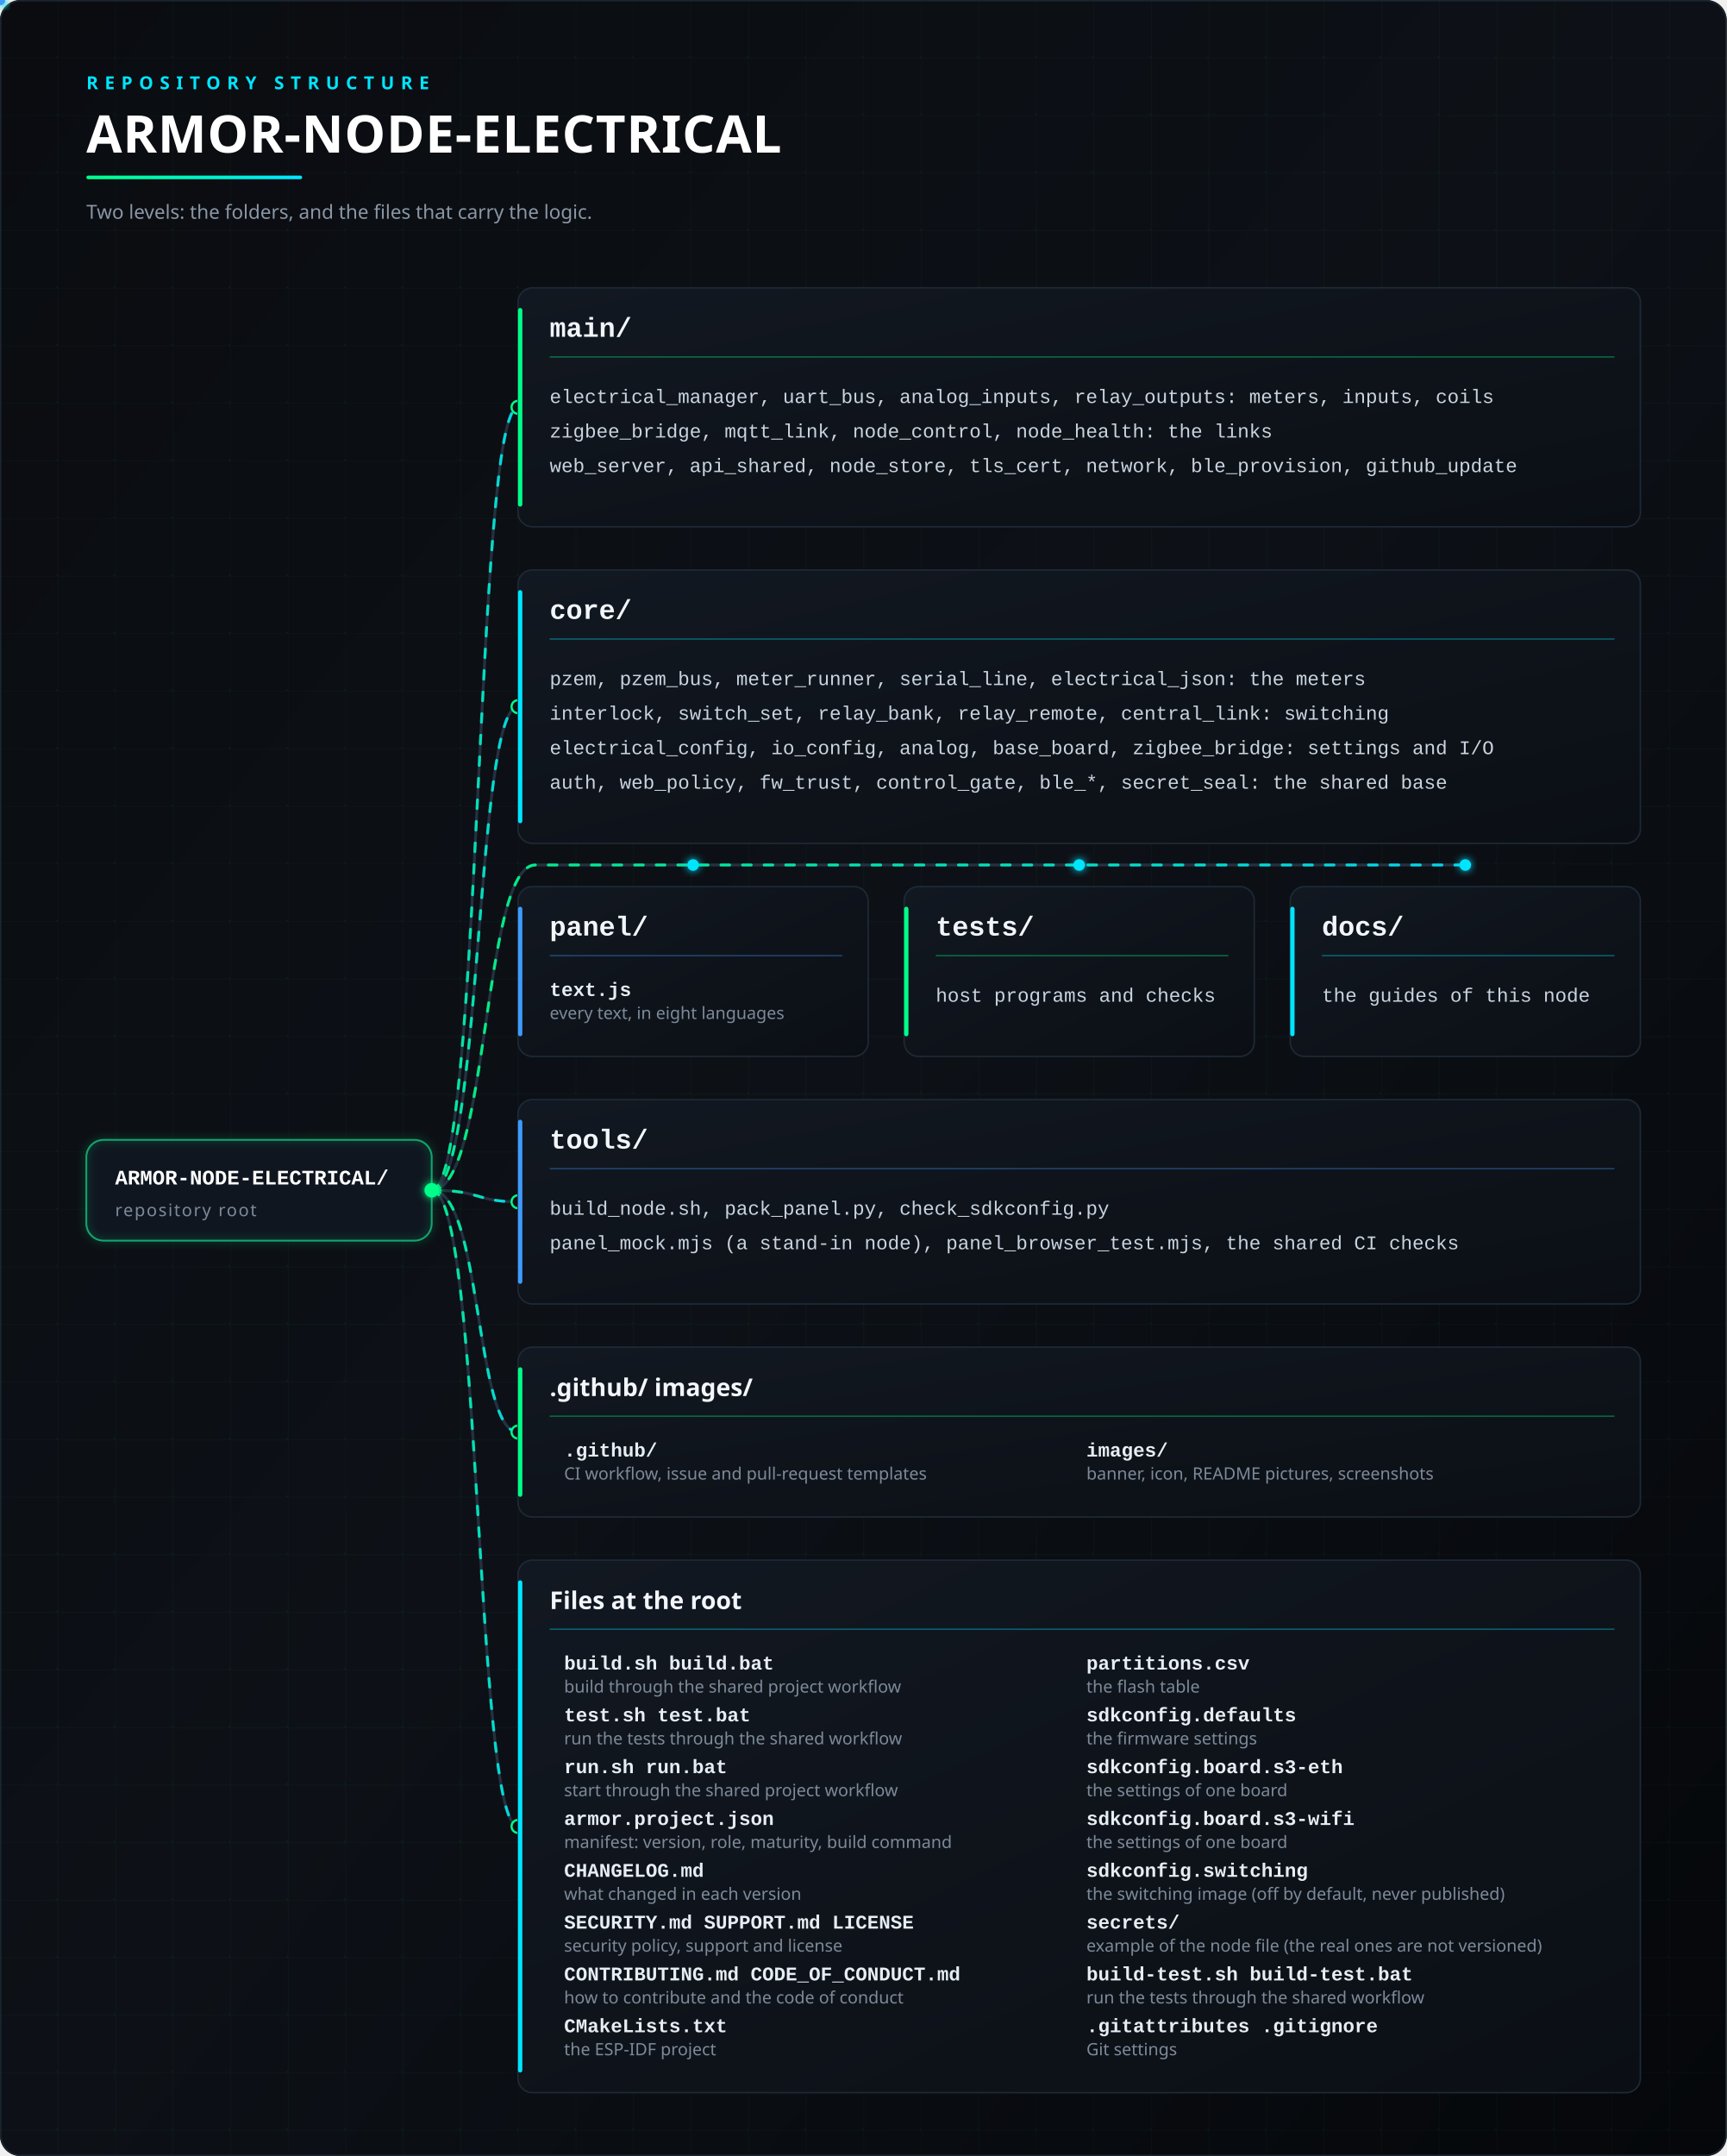
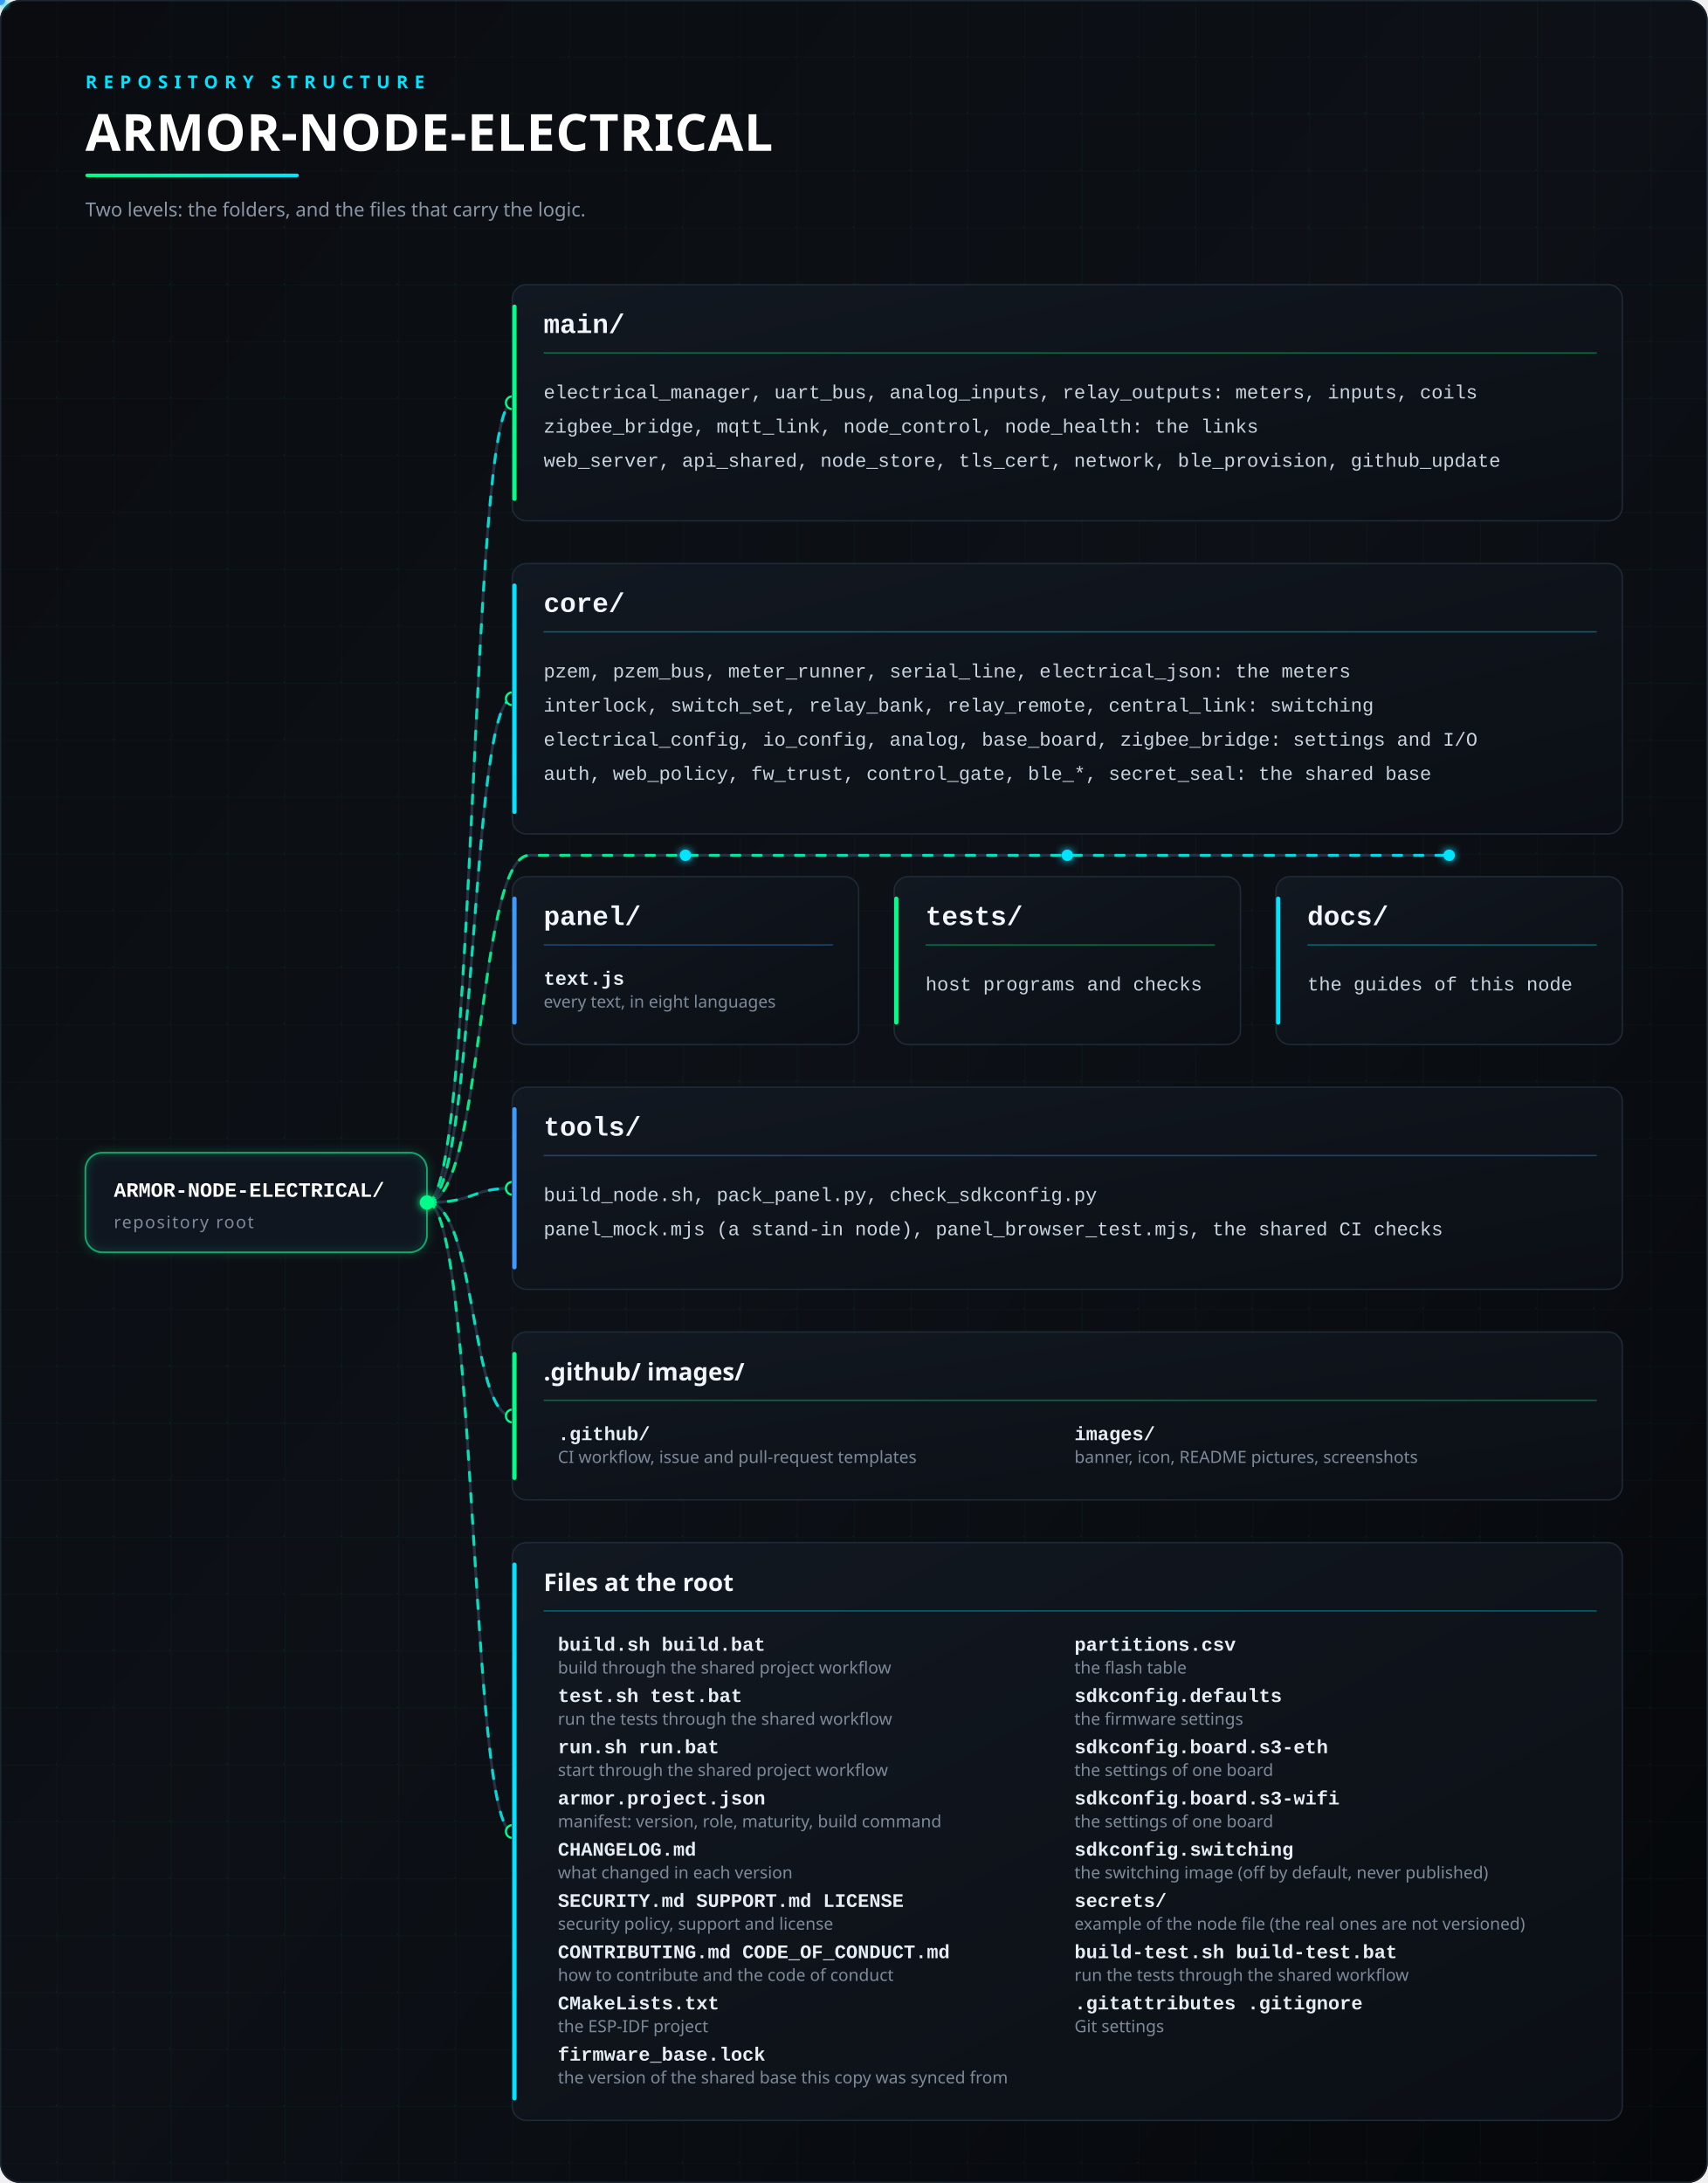
- <svg xmlns="http://www.w3.org/2000/svg" viewBox="0 0 1200 1498" width="100%" role="img" aria-labelledby="t d">
+ <svg xmlns="http://www.w3.org/2000/svg" viewBox="0 0 1200 1534" width="100%" role="img" aria-labelledby="t d">
  <defs>
    <linearGradient id="bg" x1="0" y1="0" x2="1" y2="1">
      <stop offset="0" stop-color="#0A0C10" />
      <stop offset="0.5" stop-color="#0D1117" />
      <stop offset="1" stop-color="#05070A" />
    </linearGradient>
    <linearGradient id="card" x1="0" y1="0" x2="1" y2="1">
      <stop offset="0" stop-color="#121821" />
      <stop offset="1" stop-color="#0B0F15" />
    </linearGradient>
    <linearGradient id="line" x1="0" y1="0" x2="1" y2="0">
      <stop offset="0" stop-color="#00FF88" />
      <stop offset="1" stop-color="#00E5FF" />
    </linearGradient>
    <filter id="glow" x="-50%" y="-50%" width="200%" height="200%">
      <feGaussianBlur stdDeviation="3" result="b" />
      <feMerge>
        <feMergeNode in="b" />
        <feMergeNode in="SourceGraphic" />
      </feMerge>
    </filter>
    <pattern id="grid" width="40" height="40" patternUnits="userSpaceOnUse">
      <path d="M40 0H0V40" fill="none" stroke="#00FF88" stroke-opacity="0.035" />
      <circle cx="40" cy="40" r="1" fill="#00FF88" fill-opacity="0.09" />
    </pattern>
  </defs>
-   <rect width="1200" height="1498" rx="14" fill="url(#bg)" />
-   <rect width="1200" height="1498" rx="14" fill="url(#grid)" />
-   <rect x="0.5" y="0.5" width="1199" height="1497" rx="14" fill="none" stroke="#1B2530" />
+   <rect width="1200" height="1534" rx="14" fill="url(#bg)" />
+   <rect width="1200" height="1534" rx="14" fill="url(#grid)" />
+   <rect x="0.5" y="0.5" width="1199" height="1533" rx="14" fill="none" stroke="#1B2530" />
  <text x="60" y="62" font-family="'Segoe UI','Noto Sans','Noto Sans CJK SC','Microsoft YaHei','Yu Gothic','Helvetica Neue',Helvetica,Arial,sans-serif" font-size="12.5" font-weight="600" fill="#00E5FF" text-anchor="start" letter-spacing="4.5">REPOSITORY STRUCTURE</text>
  <text x="60" y="106" font-family="'Segoe UI','Noto Sans','Noto Sans CJK SC','Microsoft YaHei','Yu Gothic','Helvetica Neue',Helvetica,Arial,sans-serif" font-size="36" font-weight="700" fill="#FFFFFF" text-anchor="start" letter-spacing="0.5">ARMOR-NODE-ELECTRICAL</text>
  <rect x="60" y="122" width="150" height="2.5" rx="1.25" fill="url(#line)">
    <animate attributeName="width" values="40;150;150" keyTimes="0;0.4;1" dur="3s" repeatCount="indefinite" />
  </rect>
  <text x="60" y="152" font-family="'Segoe UI','Noto Sans','Noto Sans CJK SC','Microsoft YaHei','Yu Gothic','Helvetica Neue',Helvetica,Arial,sans-serif" font-size="13.5" font-weight="400" fill="#8A97A6" text-anchor="start">Two levels: the folders, and the files that carry the logic.</text>
-   <path id="c0" d="M300,827 C335,827 330,283 360,283" fill="none" stroke="#243140" stroke-width="2" />
-   <path d="M300,827 C335,827 330,283 360,283" fill="none" stroke="url(#line)" stroke-width="2" stroke-linecap="round" stroke-dasharray="6 9" opacity="0.9">
+   <path id="c0" d="M300,845 C335,845 330,283 360,283" fill="none" stroke="#243140" stroke-width="2" />
+   <path d="M300,845 C335,845 330,283 360,283" fill="none" stroke="url(#line)" stroke-width="2" stroke-linecap="round" stroke-dasharray="6 9" opacity="0.9">
    <animate attributeName="stroke-dashoffset" from="0" to="-30" dur="1.6s" repeatCount="indefinite" />
  </path>
  <circle cx="360" cy="283" r="4.5" fill="#0D1117" stroke="#00FF88" stroke-width="1.5" />
-   <path id="c1" d="M300,827 C335,827 330,491 360,491" fill="none" stroke="#243140" stroke-width="2" />
-   <path d="M300,827 C335,827 330,491 360,491" fill="none" stroke="url(#line)" stroke-width="2" stroke-linecap="round" stroke-dasharray="6 9" opacity="0.9">
+   <path id="c1" d="M300,845 C335,845 330,491 360,491" fill="none" stroke="#243140" stroke-width="2" />
+   <path d="M300,845 C335,845 330,491 360,491" fill="none" stroke="url(#line)" stroke-width="2" stroke-linecap="round" stroke-dasharray="6 9" opacity="0.9">
    <animate attributeName="stroke-dashoffset" from="0" to="-30" dur="1.6s" repeatCount="indefinite" />
  </path>
  <circle cx="360" cy="491" r="4.5" fill="#0D1117" stroke="#00FF88" stroke-width="1.5" />
-   <path id="c2" d="M300,827 C340,827 335,601 372,601 H1018.33" fill="none" stroke="#243140" stroke-width="2" />
-   <path d="M300,827 C340,827 335,601 372,601 H1018.33" fill="none" stroke="url(#line)" stroke-width="2" stroke-linecap="round" stroke-dasharray="6 9" opacity="0.9">
+   <path id="c2" d="M300,845 C340,845 335,601 372,601 H1018.33" fill="none" stroke="#243140" stroke-width="2" />
+   <path d="M300,845 C340,845 335,601 372,601 H1018.33" fill="none" stroke="url(#line)" stroke-width="2" stroke-linecap="round" stroke-dasharray="6 9" opacity="0.9">
    <animate attributeName="stroke-dashoffset" from="0" to="-30" dur="1.6s" repeatCount="indefinite" />
  </path>
  <path d="M481.667,601 V616" stroke="url(#line)" stroke-width="2" fill="none" />
  <circle cx="481.667" cy="601" r="4" fill="#00E5FF" filter="url(#glow)" />
  <path d="M750,601 V616" stroke="url(#line)" stroke-width="2" fill="none" />
  <circle cx="750" cy="601" r="4" fill="#00E5FF" filter="url(#glow)" />
  <path d="M1018.33,601 V616" stroke="url(#line)" stroke-width="2" fill="none" />
  <circle cx="1018.33" cy="601" r="4" fill="#00E5FF" filter="url(#glow)" />
-   <path id="c3" d="M300,827 C335,827 330,835 360,835" fill="none" stroke="#243140" stroke-width="2" />
-   <path d="M300,827 C335,827 330,835 360,835" fill="none" stroke="url(#line)" stroke-width="2" stroke-linecap="round" stroke-dasharray="6 9" opacity="0.9">
+   <path id="c3" d="M300,845 C335,845 330,835 360,835" fill="none" stroke="#243140" stroke-width="2" />
+   <path d="M300,845 C335,845 330,835 360,835" fill="none" stroke="url(#line)" stroke-width="2" stroke-linecap="round" stroke-dasharray="6 9" opacity="0.9">
    <animate attributeName="stroke-dashoffset" from="0" to="-30" dur="1.6s" repeatCount="indefinite" />
  </path>
  <circle cx="360" cy="835" r="4.5" fill="#0D1117" stroke="#00FF88" stroke-width="1.5" />
-   <path id="c4" d="M300,827 C335,827 330,995 360,995" fill="none" stroke="#243140" stroke-width="2" />
-   <path d="M300,827 C335,827 330,995 360,995" fill="none" stroke="url(#line)" stroke-width="2" stroke-linecap="round" stroke-dasharray="6 9" opacity="0.9">
+   <path id="c4" d="M300,845 C335,845 330,995 360,995" fill="none" stroke="#243140" stroke-width="2" />
+   <path d="M300,845 C335,845 330,995 360,995" fill="none" stroke="url(#line)" stroke-width="2" stroke-linecap="round" stroke-dasharray="6 9" opacity="0.9">
    <animate attributeName="stroke-dashoffset" from="0" to="-30" dur="1.6s" repeatCount="indefinite" />
  </path>
  <circle cx="360" cy="995" r="4.5" fill="#0D1117" stroke="#00FF88" stroke-width="1.5" />
-   <path id="c5" d="M300,827 C335,827 330,1269 360,1269" fill="none" stroke="#243140" stroke-width="2" />
-   <path d="M300,827 C335,827 330,1269 360,1269" fill="none" stroke="url(#line)" stroke-width="2" stroke-linecap="round" stroke-dasharray="6 9" opacity="0.9">
-     <animate attributeName="stroke-dashoffset" from="0" to="-30" dur="1.6s" repeatCount="indefinite" />
-   </path>
-   <circle cx="360" cy="1269" r="4.5" fill="#0D1117" stroke="#00FF88" stroke-width="1.5" />
+   <path id="c5" d="M300,845 C335,845 330,1287 360,1287" fill="none" stroke="#243140" stroke-width="2" />
+   <path d="M300,845 C335,845 330,1287 360,1287" fill="none" stroke="url(#line)" stroke-width="2" stroke-linecap="round" stroke-dasharray="6 9" opacity="0.9">
+     <animate attributeName="stroke-dashoffset" from="0" to="-30" dur="1.6s" repeatCount="indefinite" />
+   </path>
+   <circle cx="360" cy="1287" r="4.5" fill="#0D1117" stroke="#00FF88" stroke-width="1.5" />
  <circle r="3.5" fill="#00FF88" filter="url(#glow)">
    <animateMotion dur="3.4s" repeatCount="indefinite">
      <mpath href="#c0" />
    </animateMotion>
  </circle>
  <circle r="3.5" fill="#00E5FF" filter="url(#glow)">
    <animateMotion dur="4.2s" repeatCount="indefinite">
      <mpath href="#c1" />
    </animateMotion>
  </circle>
  <circle r="3.5" fill="#3D9BFF" filter="url(#glow)">
    <animateMotion dur="5.0s" repeatCount="indefinite">
      <mpath href="#c2" />
    </animateMotion>
  </circle>
  <circle r="3.5" fill="#00FF88" filter="url(#glow)">
    <animateMotion dur="5.8s" repeatCount="indefinite">
      <mpath href="#c3" />
    </animateMotion>
  </circle>
  <circle r="3.5" fill="#00E5FF" filter="url(#glow)">
    <animateMotion dur="6.6s" repeatCount="indefinite">
      <mpath href="#c4" />
    </animateMotion>
  </circle>
  <circle r="3.5" fill="#3D9BFF" filter="url(#glow)">
    <animateMotion dur="7.4s" repeatCount="indefinite">
      <mpath href="#c5" />
    </animateMotion>
  </circle>
-   <rect x="60" y="792" width="240" height="70" rx="12" fill="#0F1620" stroke="#2A3A4C" stroke-width="1.2" />
-   <rect x="60" y="792" width="240" height="70" rx="12" fill="none" stroke="#00FF88" stroke-opacity="0.5" stroke-width="1.2" filter="url(#glow)">
+   <rect x="60" y="810" width="240" height="70" rx="12" fill="#0F1620" stroke="#2A3A4C" stroke-width="1.2" />
+   <rect x="60" y="810" width="240" height="70" rx="12" fill="none" stroke="#00FF88" stroke-opacity="0.5" stroke-width="1.2" filter="url(#glow)">
    <animate attributeName="stroke-opacity" values="0.15;0.6;0.15" dur="3.6s" repeatCount="indefinite" />
  </rect>
-   <text x="80" y="823" font-family="'JetBrains Mono','Cascadia Code','SFMono-Regular',Consolas,'Liberation Mono',monospace" font-size="14.4" font-weight="700" fill="#FFFFFF" text-anchor="start">ARMOR-NODE-ELECTRICAL/</text>
-   <text x="80" y="845" font-family="'Segoe UI','Noto Sans','Noto Sans CJK SC','Microsoft YaHei','Yu Gothic','Helvetica Neue',Helvetica,Arial,sans-serif" font-size="12" font-weight="400" fill="#7D8A99" text-anchor="start" letter-spacing="1">repository root</text>
-   <circle cx="300" cy="827" r="5" fill="#00FF88" filter="url(#glow)" />
+   <text x="80" y="841" font-family="'JetBrains Mono','Cascadia Code','SFMono-Regular',Consolas,'Liberation Mono',monospace" font-size="14.4" font-weight="700" fill="#FFFFFF" text-anchor="start">ARMOR-NODE-ELECTRICAL/</text>
+   <text x="80" y="863" font-family="'Segoe UI','Noto Sans','Noto Sans CJK SC','Microsoft YaHei','Yu Gothic','Helvetica Neue',Helvetica,Arial,sans-serif" font-size="12" font-weight="400" fill="#7D8A99" text-anchor="start" letter-spacing="1">repository root</text>
+   <circle cx="300" cy="845" r="5" fill="#00FF88" filter="url(#glow)" />
  <rect x="360" y="200" width="780" height="166" rx="10" fill="url(#card)" stroke="#1E2A36" stroke-width="1" />
  <rect x="360" y="214" width="3" height="138" rx="1.5" fill="#00FF88">
    <animate attributeName="opacity" values="0.55;1;0.55" dur="4s" begin="0s" repeatCount="indefinite" />
  </rect>
  <text x="382" y="234" font-family="'JetBrains Mono','Cascadia Code','SFMono-Regular',Consolas,'Liberation Mono',monospace" font-size="19" font-weight="700" fill="#F2F6FA" text-anchor="start">main/</text>
  <line x1="382" y1="248" x2="1122" y2="248" stroke="#00FF88" stroke-opacity="0.35" stroke-width="1" />
  <text x="382" y="280" font-family="'JetBrains Mono','Cascadia Code','SFMono-Regular',Consolas,'Liberation Mono',monospace" font-size="13.5" font-weight="400" fill="#C9D4DF" text-anchor="start">electrical_manager, uart_bus, analog_inputs, relay_outputs: meters, inputs, coils</text>
  <text x="382" y="304" font-family="'JetBrains Mono','Cascadia Code','SFMono-Regular',Consolas,'Liberation Mono',monospace" font-size="13.5" font-weight="400" fill="#C9D4DF" text-anchor="start">zigbee_bridge, mqtt_link, node_control, node_health: the links</text>
  <text x="382" y="328" font-family="'JetBrains Mono','Cascadia Code','SFMono-Regular',Consolas,'Liberation Mono',monospace" font-size="13.5" font-weight="400" fill="#C9D4DF" text-anchor="start">web_server, api_shared, node_store, tls_cert, network, ble_provision, github_update</text>
  <rect x="360" y="396" width="780" height="190" rx="10" fill="url(#card)" stroke="#1E2A36" stroke-width="1" />
  <rect x="360" y="410" width="3" height="162" rx="1.5" fill="#00E5FF">
    <animate attributeName="opacity" values="0.55;1;0.55" dur="4s" begin="0.6s" repeatCount="indefinite" />
  </rect>
  <text x="382" y="430" font-family="'JetBrains Mono','Cascadia Code','SFMono-Regular',Consolas,'Liberation Mono',monospace" font-size="19" font-weight="700" fill="#F2F6FA" text-anchor="start">core/</text>
  <line x1="382" y1="444" x2="1122" y2="444" stroke="#00E5FF" stroke-opacity="0.35" stroke-width="1" />
  <text x="382" y="476" font-family="'JetBrains Mono','Cascadia Code','SFMono-Regular',Consolas,'Liberation Mono',monospace" font-size="13.5" font-weight="400" fill="#C9D4DF" text-anchor="start">pzem, pzem_bus, meter_runner, serial_line, electrical_json: the meters</text>
  <text x="382" y="500" font-family="'JetBrains Mono','Cascadia Code','SFMono-Regular',Consolas,'Liberation Mono',monospace" font-size="13.5" font-weight="400" fill="#C9D4DF" text-anchor="start">interlock, switch_set, relay_bank, relay_remote, central_link: switching</text>
  <text x="382" y="524" font-family="'JetBrains Mono','Cascadia Code','SFMono-Regular',Consolas,'Liberation Mono',monospace" font-size="13.5" font-weight="400" fill="#C9D4DF" text-anchor="start">electrical_config, io_config, analog, base_board, zigbee_bridge: settings and I/O</text>
  <text x="382" y="548" font-family="'JetBrains Mono','Cascadia Code','SFMono-Regular',Consolas,'Liberation Mono',monospace" font-size="13.5" font-weight="400" fill="#C9D4DF" text-anchor="start">auth, web_policy, fw_trust, control_gate, ble_*, secret_seal: the shared base</text>
  <rect x="360" y="616" width="243.333" height="118" rx="10" fill="url(#card)" stroke="#1E2A36" stroke-width="1" />
  <rect x="360" y="630" width="3" height="90" rx="1.5" fill="#3D9BFF">
    <animate attributeName="opacity" values="0.55;1;0.55" dur="4s" begin="1.2s" repeatCount="indefinite" />
  </rect>
  <text x="382" y="650" font-family="'JetBrains Mono','Cascadia Code','SFMono-Regular',Consolas,'Liberation Mono',monospace" font-size="19" font-weight="700" fill="#F2F6FA" text-anchor="start">panel/</text>
  <line x1="382" y1="664" x2="585.333" y2="664" stroke="#3D9BFF" stroke-opacity="0.35" stroke-width="1" />
  <text x="382" y="692" font-family="'JetBrains Mono','Cascadia Code','SFMono-Regular',Consolas,'Liberation Mono',monospace" font-size="13.5" font-weight="600" fill="#E6EDF3" text-anchor="start">text.js</text>
  <text x="382" y="708" font-family="'Segoe UI','Noto Sans','Noto Sans CJK SC','Microsoft YaHei','Yu Gothic','Helvetica Neue',Helvetica,Arial,sans-serif" font-size="11.8" font-weight="400" fill="#7D8A99" text-anchor="start">every text, in eight languages</text>
  <rect x="628.333" y="616" width="243.333" height="118" rx="10" fill="url(#card)" stroke="#1E2A36" stroke-width="1" />
  <rect x="628.333" y="630" width="3" height="90" rx="1.5" fill="#00FF88">
    <animate attributeName="opacity" values="0.55;1;0.55" dur="4s" begin="1.8s" repeatCount="indefinite" />
  </rect>
  <text x="650.333" y="650" font-family="'JetBrains Mono','Cascadia Code','SFMono-Regular',Consolas,'Liberation Mono',monospace" font-size="19" font-weight="700" fill="#F2F6FA" text-anchor="start">tests/</text>
  <line x1="650.333" y1="664" x2="853.667" y2="664" stroke="#00FF88" stroke-opacity="0.35" stroke-width="1" />
  <text x="650.333" y="696" font-family="'JetBrains Mono','Cascadia Code','SFMono-Regular',Consolas,'Liberation Mono',monospace" font-size="13.5" font-weight="400" fill="#C9D4DF" text-anchor="start">host programs and checks</text>
  <rect x="896.667" y="616" width="243.333" height="118" rx="10" fill="url(#card)" stroke="#1E2A36" stroke-width="1" />
  <rect x="896.667" y="630" width="3" height="90" rx="1.5" fill="#00E5FF">
    <animate attributeName="opacity" values="0.55;1;0.55" dur="4s" begin="2.4s" repeatCount="indefinite" />
  </rect>
  <text x="918.667" y="650" font-family="'JetBrains Mono','Cascadia Code','SFMono-Regular',Consolas,'Liberation Mono',monospace" font-size="19" font-weight="700" fill="#F2F6FA" text-anchor="start">docs/</text>
  <line x1="918.667" y1="664" x2="1122" y2="664" stroke="#00E5FF" stroke-opacity="0.35" stroke-width="1" />
  <text x="918.667" y="696" font-family="'JetBrains Mono','Cascadia Code','SFMono-Regular',Consolas,'Liberation Mono',monospace" font-size="13.5" font-weight="400" fill="#C9D4DF" text-anchor="start">the guides of this node</text>
  <rect x="360" y="764" width="780" height="142" rx="10" fill="url(#card)" stroke="#1E2A36" stroke-width="1" />
  <rect x="360" y="778" width="3" height="114" rx="1.5" fill="#3D9BFF">
    <animate attributeName="opacity" values="0.55;1;0.55" dur="4s" begin="3s" repeatCount="indefinite" />
  </rect>
  <text x="382" y="798" font-family="'JetBrains Mono','Cascadia Code','SFMono-Regular',Consolas,'Liberation Mono',monospace" font-size="19" font-weight="700" fill="#F2F6FA" text-anchor="start">tools/</text>
  <line x1="382" y1="812" x2="1122" y2="812" stroke="#3D9BFF" stroke-opacity="0.35" stroke-width="1" />
  <text x="382" y="844" font-family="'JetBrains Mono','Cascadia Code','SFMono-Regular',Consolas,'Liberation Mono',monospace" font-size="13.5" font-weight="400" fill="#C9D4DF" text-anchor="start">build_node.sh, pack_panel.py, check_sdkconfig.py</text>
  <text x="382" y="868" font-family="'JetBrains Mono','Cascadia Code','SFMono-Regular',Consolas,'Liberation Mono',monospace" font-size="13.5" font-weight="400" fill="#C9D4DF" text-anchor="start">panel_mock.mjs (a stand-in node), panel_browser_test.mjs, the shared CI checks</text>
  <rect x="360" y="936" width="780" height="118" rx="10" fill="url(#card)" stroke="#1E2A36" stroke-width="1" />
  <rect x="360" y="950" width="3" height="90" rx="1.5" fill="#00FF88">
    <animate attributeName="opacity" values="0.55;1;0.55" dur="4s" begin="3.6s" repeatCount="indefinite" />
  </rect>
  <text x="382" y="970" font-family="'Segoe UI','Noto Sans','Noto Sans CJK SC','Microsoft YaHei','Yu Gothic','Helvetica Neue',Helvetica,Arial,sans-serif" font-size="17" font-weight="700" fill="#F2F6FA" text-anchor="start">.github/ images/</text>
  <line x1="382" y1="984" x2="1122" y2="984" stroke="#00FF88" stroke-opacity="0.35" stroke-width="1" />
  <text x="392" y="1012" font-family="'JetBrains Mono','Cascadia Code','SFMono-Regular',Consolas,'Liberation Mono',monospace" font-size="13.5" font-weight="600" fill="#E6EDF3" text-anchor="start">.github/</text>
  <text x="392" y="1028" font-family="'Segoe UI','Noto Sans','Noto Sans CJK SC','Microsoft YaHei','Yu Gothic','Helvetica Neue',Helvetica,Arial,sans-serif" font-size="11.8" font-weight="400" fill="#7D8A99" text-anchor="start">CI workflow, issue and pull-request templates</text>
  <text x="755" y="1012" font-family="'JetBrains Mono','Cascadia Code','SFMono-Regular',Consolas,'Liberation Mono',monospace" font-size="13.5" font-weight="600" fill="#E6EDF3" text-anchor="start">images/</text>
  <text x="755" y="1028" font-family="'Segoe UI','Noto Sans','Noto Sans CJK SC','Microsoft YaHei','Yu Gothic','Helvetica Neue',Helvetica,Arial,sans-serif" font-size="11.8" font-weight="400" fill="#7D8A99" text-anchor="start">banner, icon, README pictures, screenshots</text>
-   <rect x="360" y="1084" width="780" height="370" rx="10" fill="url(#card)" stroke="#1E2A36" stroke-width="1" />
-   <rect x="360" y="1098" width="3" height="342" rx="1.5" fill="#00E5FF">
+   <rect x="360" y="1084" width="780" height="406" rx="10" fill="url(#card)" stroke="#1E2A36" stroke-width="1" />
+   <rect x="360" y="1098" width="3" height="378" rx="1.5" fill="#00E5FF">
    <animate attributeName="opacity" values="0.55;1;0.55" dur="4s" begin="4.2s" repeatCount="indefinite" />
  </rect>
  <text x="382" y="1118" font-family="'Segoe UI','Noto Sans','Noto Sans CJK SC','Microsoft YaHei','Yu Gothic','Helvetica Neue',Helvetica,Arial,sans-serif" font-size="17" font-weight="700" fill="#F2F6FA" text-anchor="start">Files at the root</text>
  <line x1="382" y1="1132" x2="1122" y2="1132" stroke="#00E5FF" stroke-opacity="0.35" stroke-width="1" />
  <text x="392" y="1160" font-family="'JetBrains Mono','Cascadia Code','SFMono-Regular',Consolas,'Liberation Mono',monospace" font-size="13.5" font-weight="600" fill="#E6EDF3" text-anchor="start">build.sh  build.bat</text>
  <text x="392" y="1176" font-family="'Segoe UI','Noto Sans','Noto Sans CJK SC','Microsoft YaHei','Yu Gothic','Helvetica Neue',Helvetica,Arial,sans-serif" font-size="11.8" font-weight="400" fill="#7D8A99" text-anchor="start">build through the shared project workflow</text>
  <text x="392" y="1196" font-family="'JetBrains Mono','Cascadia Code','SFMono-Regular',Consolas,'Liberation Mono',monospace" font-size="13.5" font-weight="600" fill="#E6EDF3" text-anchor="start">test.sh  test.bat</text>
  <text x="392" y="1212" font-family="'Segoe UI','Noto Sans','Noto Sans CJK SC','Microsoft YaHei','Yu Gothic','Helvetica Neue',Helvetica,Arial,sans-serif" font-size="11.8" font-weight="400" fill="#7D8A99" text-anchor="start">run the tests through the shared workflow</text>
  <text x="392" y="1232" font-family="'JetBrains Mono','Cascadia Code','SFMono-Regular',Consolas,'Liberation Mono',monospace" font-size="13.5" font-weight="600" fill="#E6EDF3" text-anchor="start">run.sh  run.bat</text>
  <text x="392" y="1248" font-family="'Segoe UI','Noto Sans','Noto Sans CJK SC','Microsoft YaHei','Yu Gothic','Helvetica Neue',Helvetica,Arial,sans-serif" font-size="11.8" font-weight="400" fill="#7D8A99" text-anchor="start">start through the shared project workflow</text>
  <text x="392" y="1268" font-family="'JetBrains Mono','Cascadia Code','SFMono-Regular',Consolas,'Liberation Mono',monospace" font-size="13.5" font-weight="600" fill="#E6EDF3" text-anchor="start">armor.project.json</text>
  <text x="392" y="1284" font-family="'Segoe UI','Noto Sans','Noto Sans CJK SC','Microsoft YaHei','Yu Gothic','Helvetica Neue',Helvetica,Arial,sans-serif" font-size="11.8" font-weight="400" fill="#7D8A99" text-anchor="start">manifest: version, role, maturity, build command</text>
  <text x="392" y="1304" font-family="'JetBrains Mono','Cascadia Code','SFMono-Regular',Consolas,'Liberation Mono',monospace" font-size="13.5" font-weight="600" fill="#E6EDF3" text-anchor="start">CHANGELOG.md</text>
  <text x="392" y="1320" font-family="'Segoe UI','Noto Sans','Noto Sans CJK SC','Microsoft YaHei','Yu Gothic','Helvetica Neue',Helvetica,Arial,sans-serif" font-size="11.8" font-weight="400" fill="#7D8A99" text-anchor="start">what changed in each version</text>
  <text x="392" y="1340" font-family="'JetBrains Mono','Cascadia Code','SFMono-Regular',Consolas,'Liberation Mono',monospace" font-size="13.5" font-weight="600" fill="#E6EDF3" text-anchor="start">SECURITY.md  SUPPORT.md  LICENSE</text>
  <text x="392" y="1356" font-family="'Segoe UI','Noto Sans','Noto Sans CJK SC','Microsoft YaHei','Yu Gothic','Helvetica Neue',Helvetica,Arial,sans-serif" font-size="11.8" font-weight="400" fill="#7D8A99" text-anchor="start">security policy, support and license</text>
  <text x="392" y="1376" font-family="'JetBrains Mono','Cascadia Code','SFMono-Regular',Consolas,'Liberation Mono',monospace" font-size="13.5" font-weight="600" fill="#E6EDF3" text-anchor="start">CONTRIBUTING.md  CODE_OF_CONDUCT.md</text>
  <text x="392" y="1392" font-family="'Segoe UI','Noto Sans','Noto Sans CJK SC','Microsoft YaHei','Yu Gothic','Helvetica Neue',Helvetica,Arial,sans-serif" font-size="11.8" font-weight="400" fill="#7D8A99" text-anchor="start">how to contribute and the code of conduct</text>
  <text x="392" y="1412" font-family="'JetBrains Mono','Cascadia Code','SFMono-Regular',Consolas,'Liberation Mono',monospace" font-size="13.5" font-weight="600" fill="#E6EDF3" text-anchor="start">CMakeLists.txt</text>
  <text x="392" y="1428" font-family="'Segoe UI','Noto Sans','Noto Sans CJK SC','Microsoft YaHei','Yu Gothic','Helvetica Neue',Helvetica,Arial,sans-serif" font-size="11.8" font-weight="400" fill="#7D8A99" text-anchor="start">the ESP-IDF project</text>
+   <text x="392" y="1448" font-family="'JetBrains Mono','Cascadia Code','SFMono-Regular',Consolas,'Liberation Mono',monospace" font-size="13.5" font-weight="600" fill="#E6EDF3" text-anchor="start">firmware_base.lock</text>
+   <text x="392" y="1464" font-family="'Segoe UI','Noto Sans','Noto Sans CJK SC','Microsoft YaHei','Yu Gothic','Helvetica Neue',Helvetica,Arial,sans-serif" font-size="11.8" font-weight="400" fill="#7D8A99" text-anchor="start">the version of the shared base this copy was synced from</text>
  <text x="755" y="1160" font-family="'JetBrains Mono','Cascadia Code','SFMono-Regular',Consolas,'Liberation Mono',monospace" font-size="13.5" font-weight="600" fill="#E6EDF3" text-anchor="start">partitions.csv</text>
  <text x="755" y="1176" font-family="'Segoe UI','Noto Sans','Noto Sans CJK SC','Microsoft YaHei','Yu Gothic','Helvetica Neue',Helvetica,Arial,sans-serif" font-size="11.8" font-weight="400" fill="#7D8A99" text-anchor="start">the flash table</text>
  <text x="755" y="1196" font-family="'JetBrains Mono','Cascadia Code','SFMono-Regular',Consolas,'Liberation Mono',monospace" font-size="13.5" font-weight="600" fill="#E6EDF3" text-anchor="start">sdkconfig.defaults</text>
  <text x="755" y="1212" font-family="'Segoe UI','Noto Sans','Noto Sans CJK SC','Microsoft YaHei','Yu Gothic','Helvetica Neue',Helvetica,Arial,sans-serif" font-size="11.8" font-weight="400" fill="#7D8A99" text-anchor="start">the firmware settings</text>
  <text x="755" y="1232" font-family="'JetBrains Mono','Cascadia Code','SFMono-Regular',Consolas,'Liberation Mono',monospace" font-size="13.5" font-weight="600" fill="#E6EDF3" text-anchor="start">sdkconfig.board.s3-eth</text>
  <text x="755" y="1248" font-family="'Segoe UI','Noto Sans','Noto Sans CJK SC','Microsoft YaHei','Yu Gothic','Helvetica Neue',Helvetica,Arial,sans-serif" font-size="11.8" font-weight="400" fill="#7D8A99" text-anchor="start">the settings of one board</text>
  <text x="755" y="1268" font-family="'JetBrains Mono','Cascadia Code','SFMono-Regular',Consolas,'Liberation Mono',monospace" font-size="13.5" font-weight="600" fill="#E6EDF3" text-anchor="start">sdkconfig.board.s3-wifi</text>
  <text x="755" y="1284" font-family="'Segoe UI','Noto Sans','Noto Sans CJK SC','Microsoft YaHei','Yu Gothic','Helvetica Neue',Helvetica,Arial,sans-serif" font-size="11.8" font-weight="400" fill="#7D8A99" text-anchor="start">the settings of one board</text>
  <text x="755" y="1304" font-family="'JetBrains Mono','Cascadia Code','SFMono-Regular',Consolas,'Liberation Mono',monospace" font-size="13.5" font-weight="600" fill="#E6EDF3" text-anchor="start">sdkconfig.switching</text>
  <text x="755" y="1320" font-family="'Segoe UI','Noto Sans','Noto Sans CJK SC','Microsoft YaHei','Yu Gothic','Helvetica Neue',Helvetica,Arial,sans-serif" font-size="11.8" font-weight="400" fill="#7D8A99" text-anchor="start">the switching image (off by default, never published)</text>
  <text x="755" y="1340" font-family="'JetBrains Mono','Cascadia Code','SFMono-Regular',Consolas,'Liberation Mono',monospace" font-size="13.5" font-weight="600" fill="#E6EDF3" text-anchor="start">secrets/</text>
  <text x="755" y="1356" font-family="'Segoe UI','Noto Sans','Noto Sans CJK SC','Microsoft YaHei','Yu Gothic','Helvetica Neue',Helvetica,Arial,sans-serif" font-size="11.8" font-weight="400" fill="#7D8A99" text-anchor="start">example of the node file (the real ones are not versioned)</text>
  <text x="755" y="1376" font-family="'JetBrains Mono','Cascadia Code','SFMono-Regular',Consolas,'Liberation Mono',monospace" font-size="13.5" font-weight="600" fill="#E6EDF3" text-anchor="start">build-test.sh  build-test.bat</text>
  <text x="755" y="1392" font-family="'Segoe UI','Noto Sans','Noto Sans CJK SC','Microsoft YaHei','Yu Gothic','Helvetica Neue',Helvetica,Arial,sans-serif" font-size="11.8" font-weight="400" fill="#7D8A99" text-anchor="start">run the tests through the shared workflow</text>
  <text x="755" y="1412" font-family="'JetBrains Mono','Cascadia Code','SFMono-Regular',Consolas,'Liberation Mono',monospace" font-size="13.5" font-weight="600" fill="#E6EDF3" text-anchor="start">.gitattributes  .gitignore</text>
  <text x="755" y="1428" font-family="'Segoe UI','Noto Sans','Noto Sans CJK SC','Microsoft YaHei','Yu Gothic','Helvetica Neue',Helvetica,Arial,sans-serif" font-size="11.8" font-weight="400" fill="#7D8A99" text-anchor="start">Git settings</text>
</svg>
